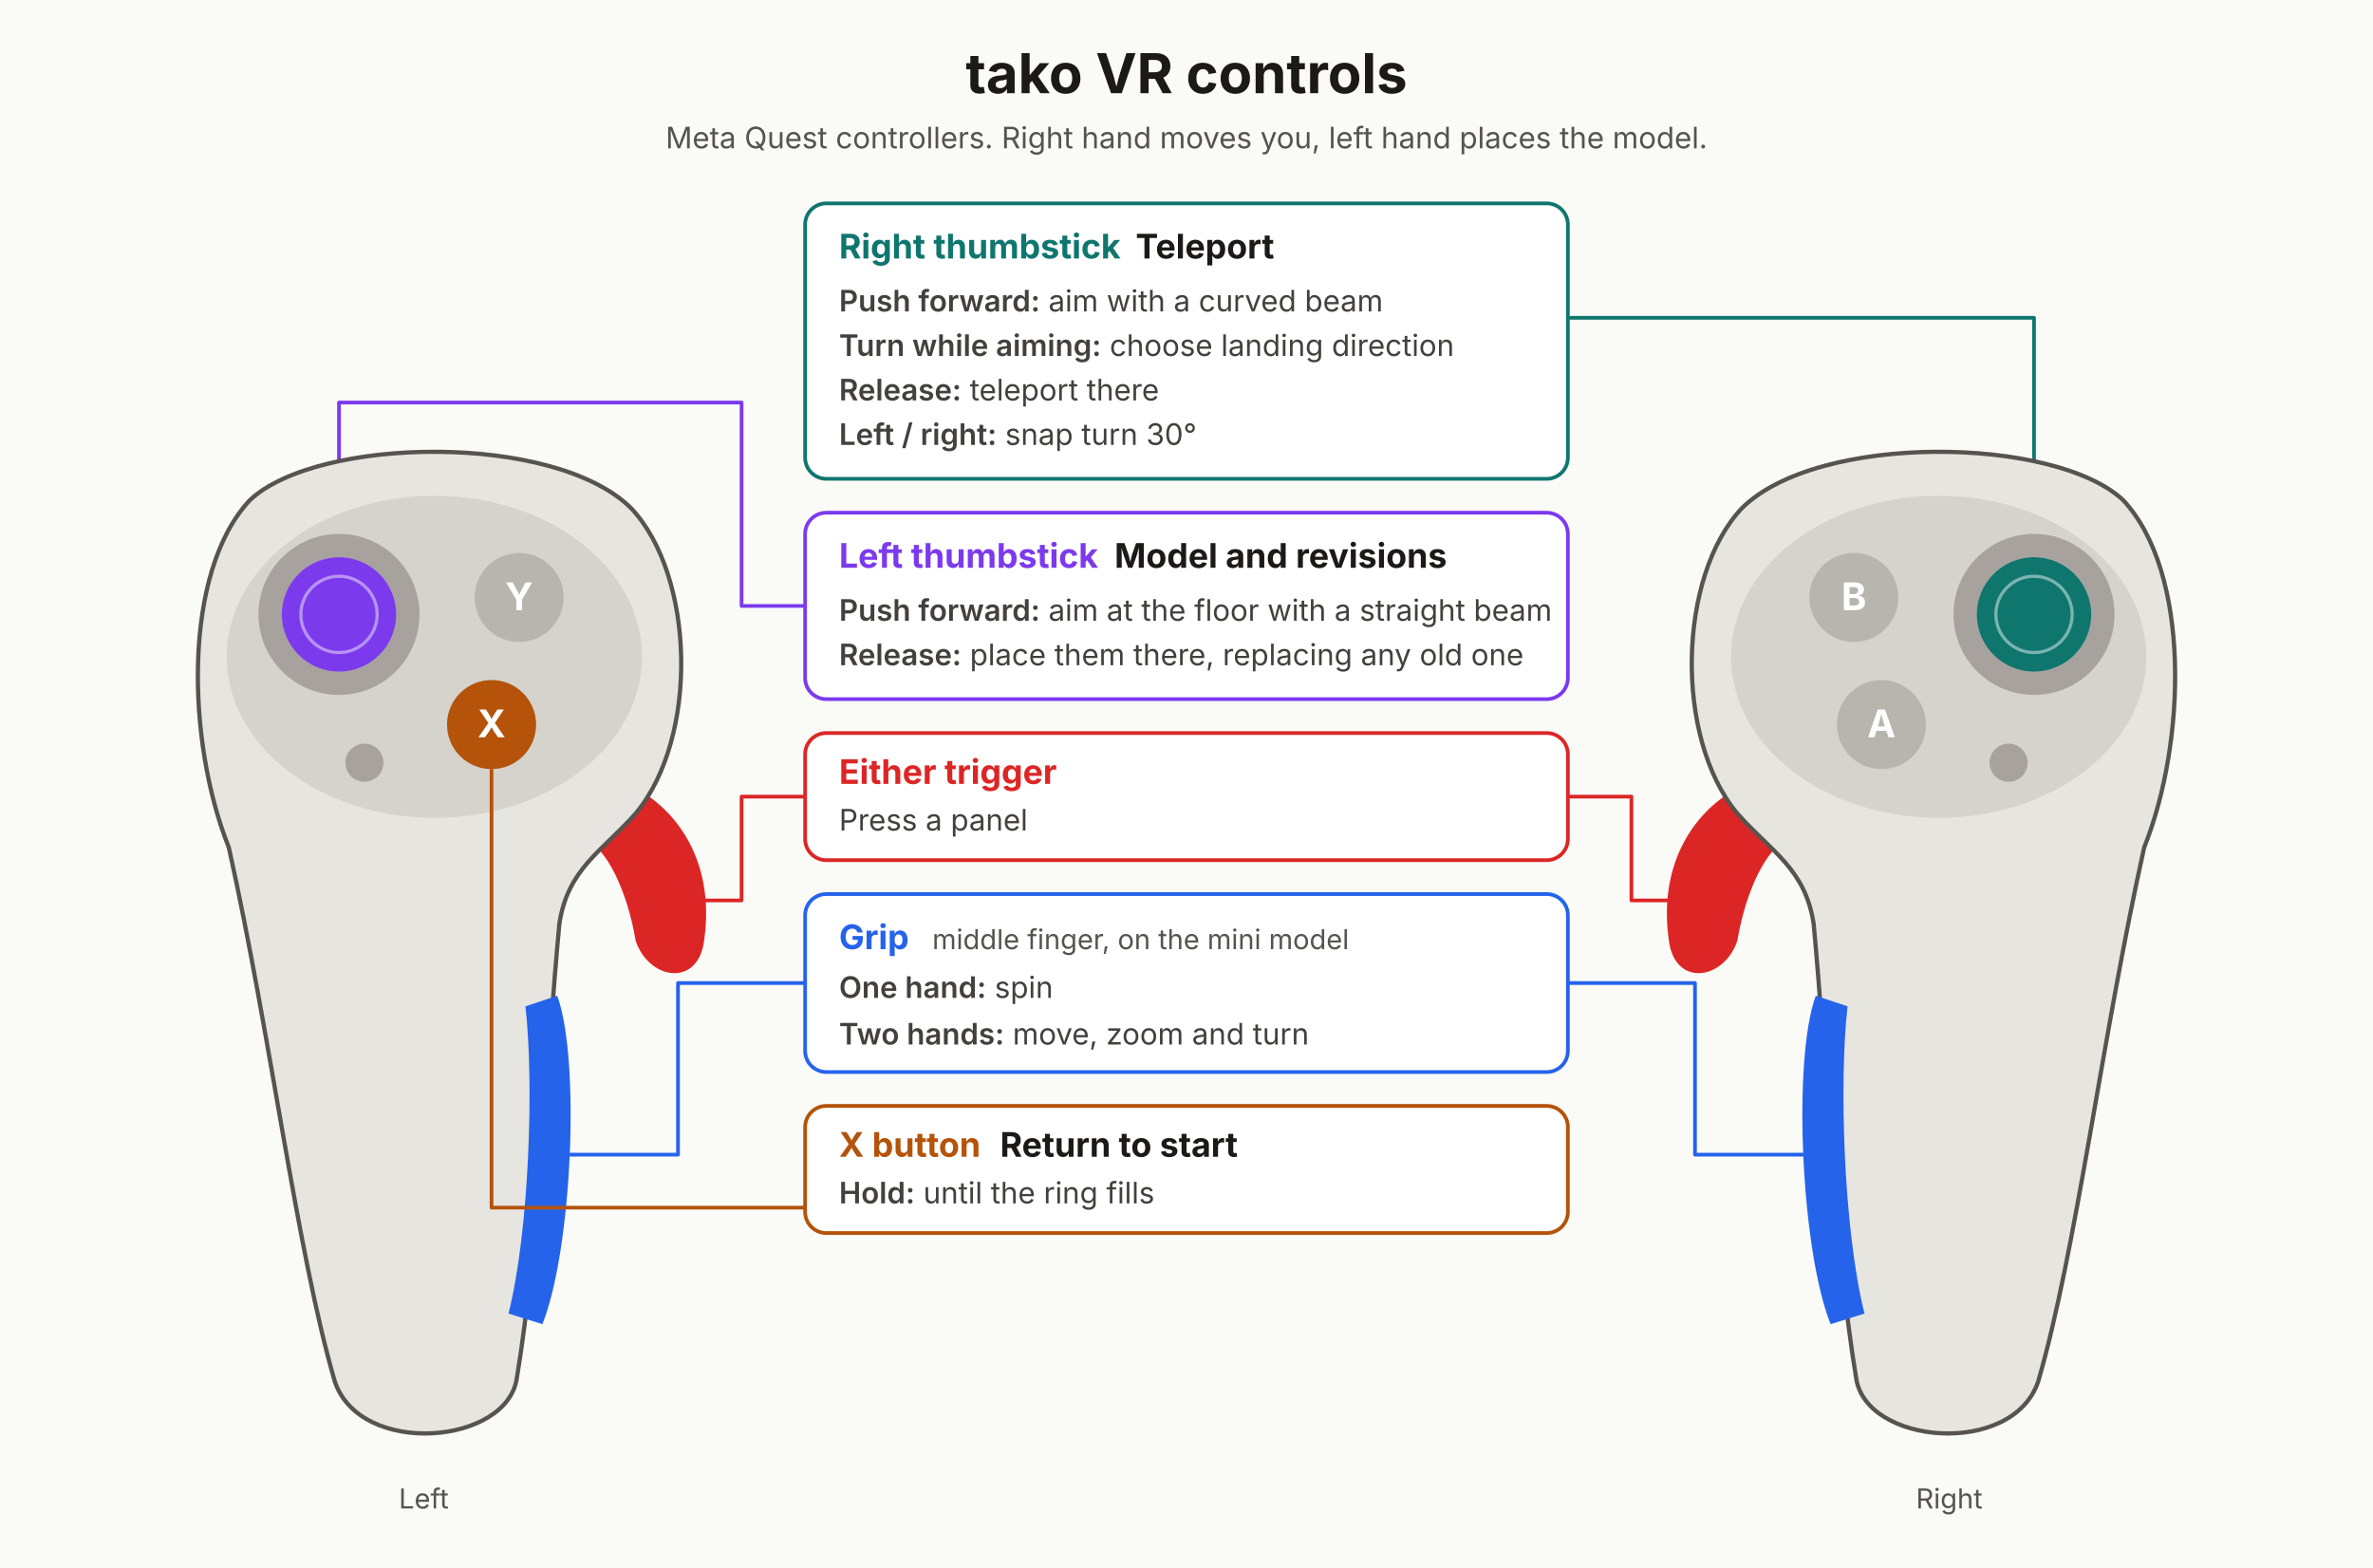
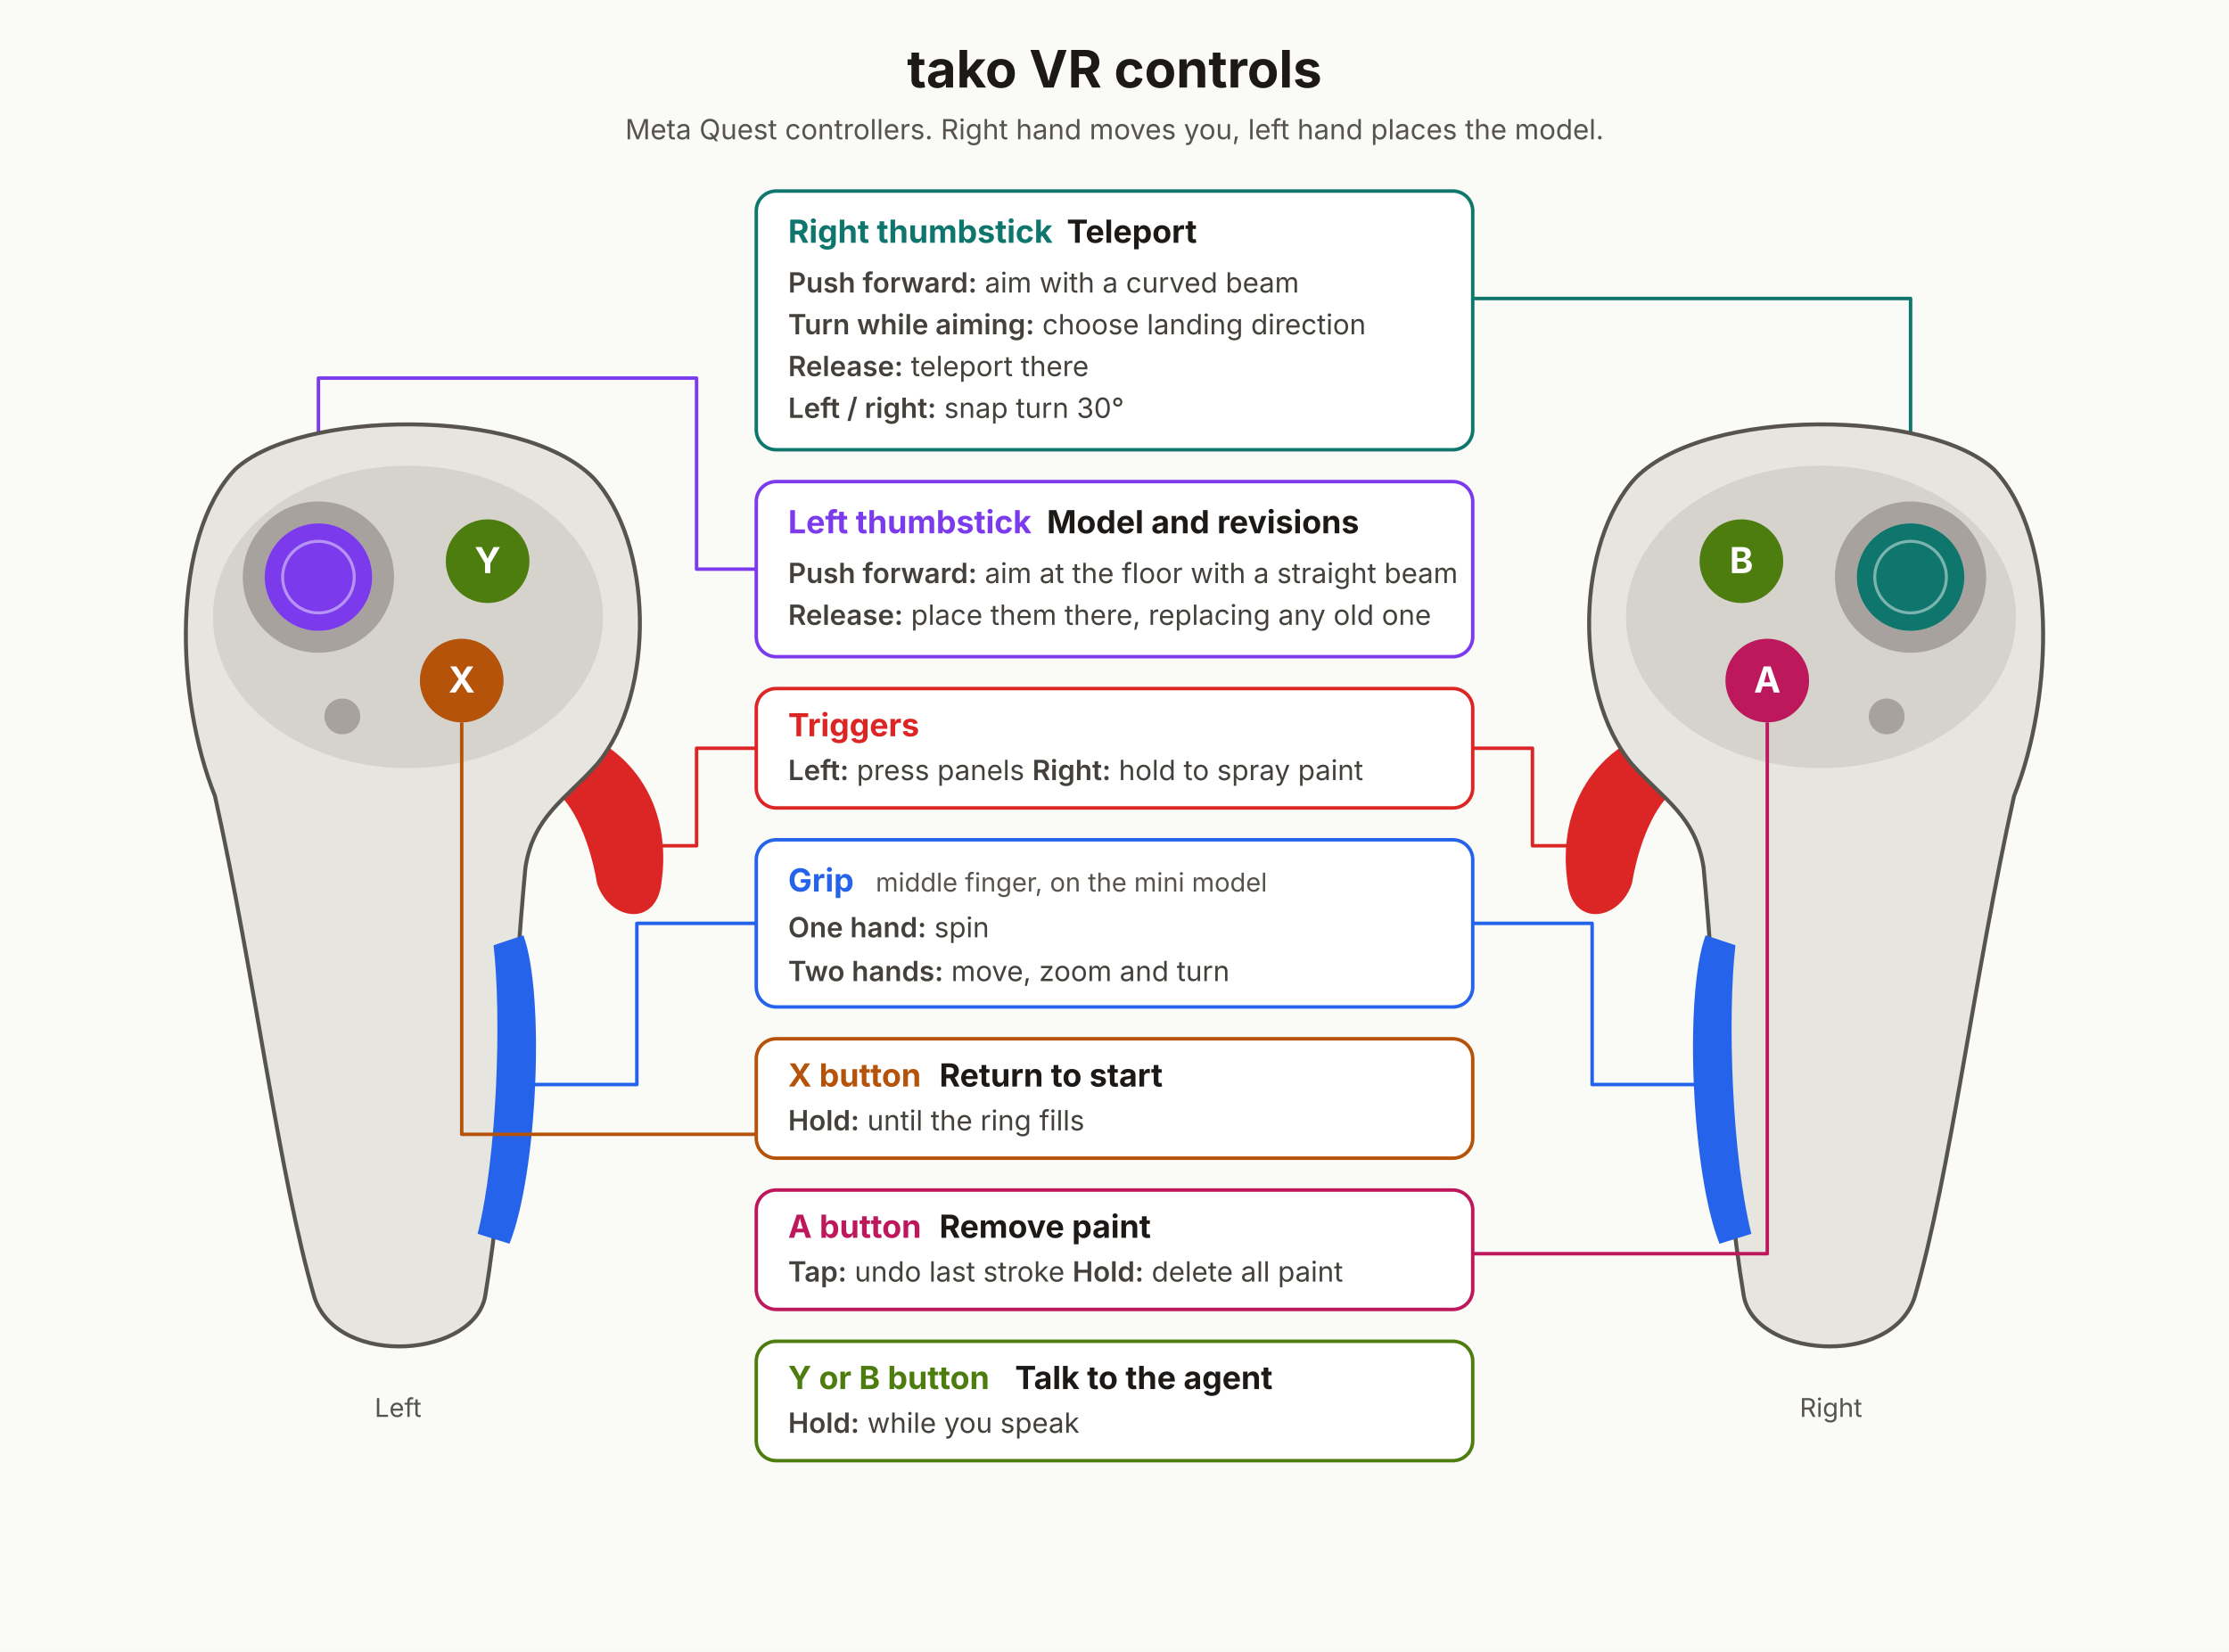
- <svg xmlns="http://www.w3.org/2000/svg" xmlns:xlink="http://www.w3.org/1999/xlink" viewBox="0 0 1120 740" width="1120" height="740" font-family="Inter, Helvetica, Arial, sans-serif" role="img" aria-labelledby="title desc">
+ <svg xmlns="http://www.w3.org/2000/svg" xmlns:xlink="http://www.w3.org/1999/xlink" viewBox="0 0 1120 830" width="1120" height="830" font-family="Inter, Helvetica, Arial, sans-serif" role="img" aria-labelledby="title desc">
  <defs>
    <g id="controller">
      <path d="M300 372 C322 384 338 410 332 446 C328 466 306 462 300 444 C296 420 286 400 276 396 Z" />
      <path d="M118 236 C150 206 262 204 298 240 C328 272 330 348 300 384 C284 402 268 410 264 436 C258 500 254 590 244 650 C240 682 170 688 158 652 C140 590 128 490 108 400 C88 350 86 270 118 236 Z" fill="#e7e5e0" stroke="#57534e" stroke-width="2" />
      <ellipse cx="205" cy="310" rx="98" ry="76" fill="#d6d3cd" />
      <path d="M263 470 C274 500 270 590 256 625 L240 620 C250 580 252 510 248 475 Z" fill="#2563eb" />
      <circle cx="160" cy="290" r="38" fill="#a8a29e" />
      <circle cx="160" cy="290" r="27" fill="#c4c0ba" />
      <circle cx="245" cy="282" r="21" fill="#b8b4ae" />
      <circle cx="232" cy="342" r="21" fill="#b8b4ae" />
      <circle cx="172" cy="360" r="9" fill="#a8a29e" />
    </g>
  </defs>
-   <rect width="1120" height="740" fill="#fafaf7" />
+   <rect width="1120" height="830" fill="#fafaf7" />
  <text x="560" y="44" text-anchor="middle" font-size="26" font-weight="700" fill="#1c1917">tako VR controls</text>
  <text x="560" y="70" text-anchor="middle" font-size="14" fill="#57534e">Meta Quest controllers. Right hand moves you, left hand places the model.</text>
  <g fill="none" stroke-width="1.75" stroke-linejoin="round">
    <polyline stroke="#0f766e" points="960,252 960,150 740,150" />
    <polyline stroke="#7c3aed" points="160,252 160,190 350,190 350,286 380,286" />
    <polyline stroke="#dc2626" points="794,425 770,425 770,376 740,376" />
    <polyline stroke="#dc2626" points="326,425 350,425 350,376 380,376" />
    <polyline stroke="#2563eb" points="262,545 320,545 320,464 380,464" />
    <polyline stroke="#2563eb" points="858,545 800,545 800,464 740,464" />
  </g>
  <use href="#controller" xlink:href="#controller" fill="#dc2626" />
  <use href="#controller" xlink:href="#controller" fill="#dc2626" transform="matrix(-1 0 0 1 1120 0)" />
  <circle cx="960" cy="290" r="27" fill="#0f766e" />
  <circle cx="960" cy="290" r="18" fill="none" stroke="#ffffff" stroke-opacity=".45" stroke-width="1.5" />
  <circle cx="160" cy="290" r="27" fill="#7c3aed" />
  <circle cx="160" cy="290" r="18" fill="none" stroke="#ffffff" stroke-opacity=".45" stroke-width="1.5" />
  <circle cx="232" cy="342" r="21" fill="#b45309" />
  <polyline fill="none" stroke="#b45309" stroke-width="1.75" stroke-linejoin="round" points="232,363 232,570 380,570" />
+   <circle cx="888" cy="342" r="21" fill="#be185d" />
+   <polyline fill="none" stroke="#be185d" stroke-width="1.75" stroke-linejoin="round" points="888,363 888,630 740,630" />
+   <circle cx="245" cy="282" r="21" fill="#4d7c0f" />
+   <circle cx="875" cy="282" r="21" fill="#4d7c0f" />
  <g font-size="18" font-weight="700" fill="#ffffff" text-anchor="middle">
    <text x="245" y="288">Y</text>
    <text x="232" y="348">X</text>
    <text x="875" y="288">B</text>
    <text x="888" y="348">A</text>
  </g>
  <g font-size="13" fill="#57534e" text-anchor="middle">
    <text x="200" y="712">Left</text>
    <text x="920" y="712">Right</text>
  </g>
  <rect x="380" y="96" width="360" height="130" rx="10" fill="#ffffff" stroke="#0f766e" stroke-width="1.75" />
  <text x="396" y="122" font-size="16" font-weight="700" fill="#0f766e">Right thumbstick</text>
  <text x="536" y="122" font-size="16" font-weight="700" fill="#1c1917">Teleport</text>
  <g font-size="14" fill="#44403c">
    <text x="396" y="147">
      <tspan font-weight="600">Push forward:</tspan> aim with a curved beam</text>
    <text x="396" y="168">
      <tspan font-weight="600">Turn while aiming:</tspan> choose landing direction</text>
    <text x="396" y="189">
      <tspan font-weight="600">Release:</tspan> teleport there</text>
    <text x="396" y="210">
      <tspan font-weight="600">Left / right:</tspan> snap turn 30°</text>
  </g>
  <rect x="380" y="242" width="360" height="88" rx="10" fill="#ffffff" stroke="#7c3aed" stroke-width="1.75" />
  <text x="396" y="268" font-size="16" font-weight="700" fill="#7c3aed">Left thumbstick</text>
  <text x="526" y="268" font-size="16" font-weight="700" fill="#1c1917">Model and revisions</text>
  <g font-size="14" fill="#44403c">
    <text x="396" y="293">
      <tspan font-weight="600">Push forward:</tspan> aim at the floor with a straight beam</text>
    <text x="396" y="314">
      <tspan font-weight="600">Release:</tspan> place them there, replacing any old one</text>
  </g>
  <rect x="380" y="346" width="360" height="60" rx="10" fill="#ffffff" stroke="#dc2626" stroke-width="1.75" />
-   <text x="396" y="370" font-size="16" font-weight="700" fill="#dc2626">Either trigger</text>
-   <text x="396" y="392" font-size="14" fill="#44403c">Press a panel</text>
+   <text x="396" y="370" font-size="16" font-weight="700" fill="#dc2626">Triggers</text>
+   <text x="396" y="392" font-size="14" fill="#44403c">
+     <tspan font-weight="600">Left:</tspan> press panels   <tspan font-weight="600">Right:</tspan> hold to spray paint</text>
  <rect x="380" y="422" width="360" height="84" rx="10" fill="#ffffff" stroke="#2563eb" stroke-width="1.75" />
  <text x="396" y="448" font-size="16" font-weight="700" fill="#2563eb">Grip</text>
  <text x="440" y="448" font-size="13" fill="#57534e">middle finger, on the mini model</text>
  <g font-size="14" fill="#44403c">
    <text x="396" y="471">
      <tspan font-weight="600">One hand:</tspan> spin</text>
    <text x="396" y="493">
      <tspan font-weight="600">Two hands:</tspan> move, zoom and turn</text>
  </g>
  <rect x="380" y="522" width="360" height="60" rx="10" fill="#ffffff" stroke="#b45309" stroke-width="1.75" />
  <text x="396" y="546" font-size="16" font-weight="700" fill="#b45309">X button</text>
  <text x="472" y="546" font-size="16" font-weight="700" fill="#1c1917">Return to start</text>
  <text x="396" y="568" font-size="14" fill="#44403c">
    <tspan font-weight="600">Hold:</tspan> until the ring fills</text>
+   <rect x="380" y="598" width="360" height="60" rx="10" fill="#ffffff" stroke="#be185d" stroke-width="1.75" />
+   <text x="396" y="622" font-size="16" font-weight="700" fill="#be185d">A button</text>
+   <text x="472" y="622" font-size="16" font-weight="700" fill="#1c1917">Remove paint</text>
+   <text x="396" y="644" font-size="14" fill="#44403c">
+     <tspan font-weight="600">Tap:</tspan> undo last stroke  <tspan font-weight="600">Hold:</tspan> delete all paint</text>
+   <rect x="380" y="674" width="360" height="60" rx="10" fill="#ffffff" stroke="#4d7c0f" stroke-width="1.75" />
+   <text x="396" y="698" font-size="16" font-weight="700" fill="#4d7c0f">Y or B button</text>
+   <text x="510" y="698" font-size="16" font-weight="700" fill="#1c1917">Talk to the agent</text>
+   <text x="396" y="720" font-size="14" fill="#44403c">
+     <tspan font-weight="600">Hold:</tspan> while you speak</text>
</svg>
